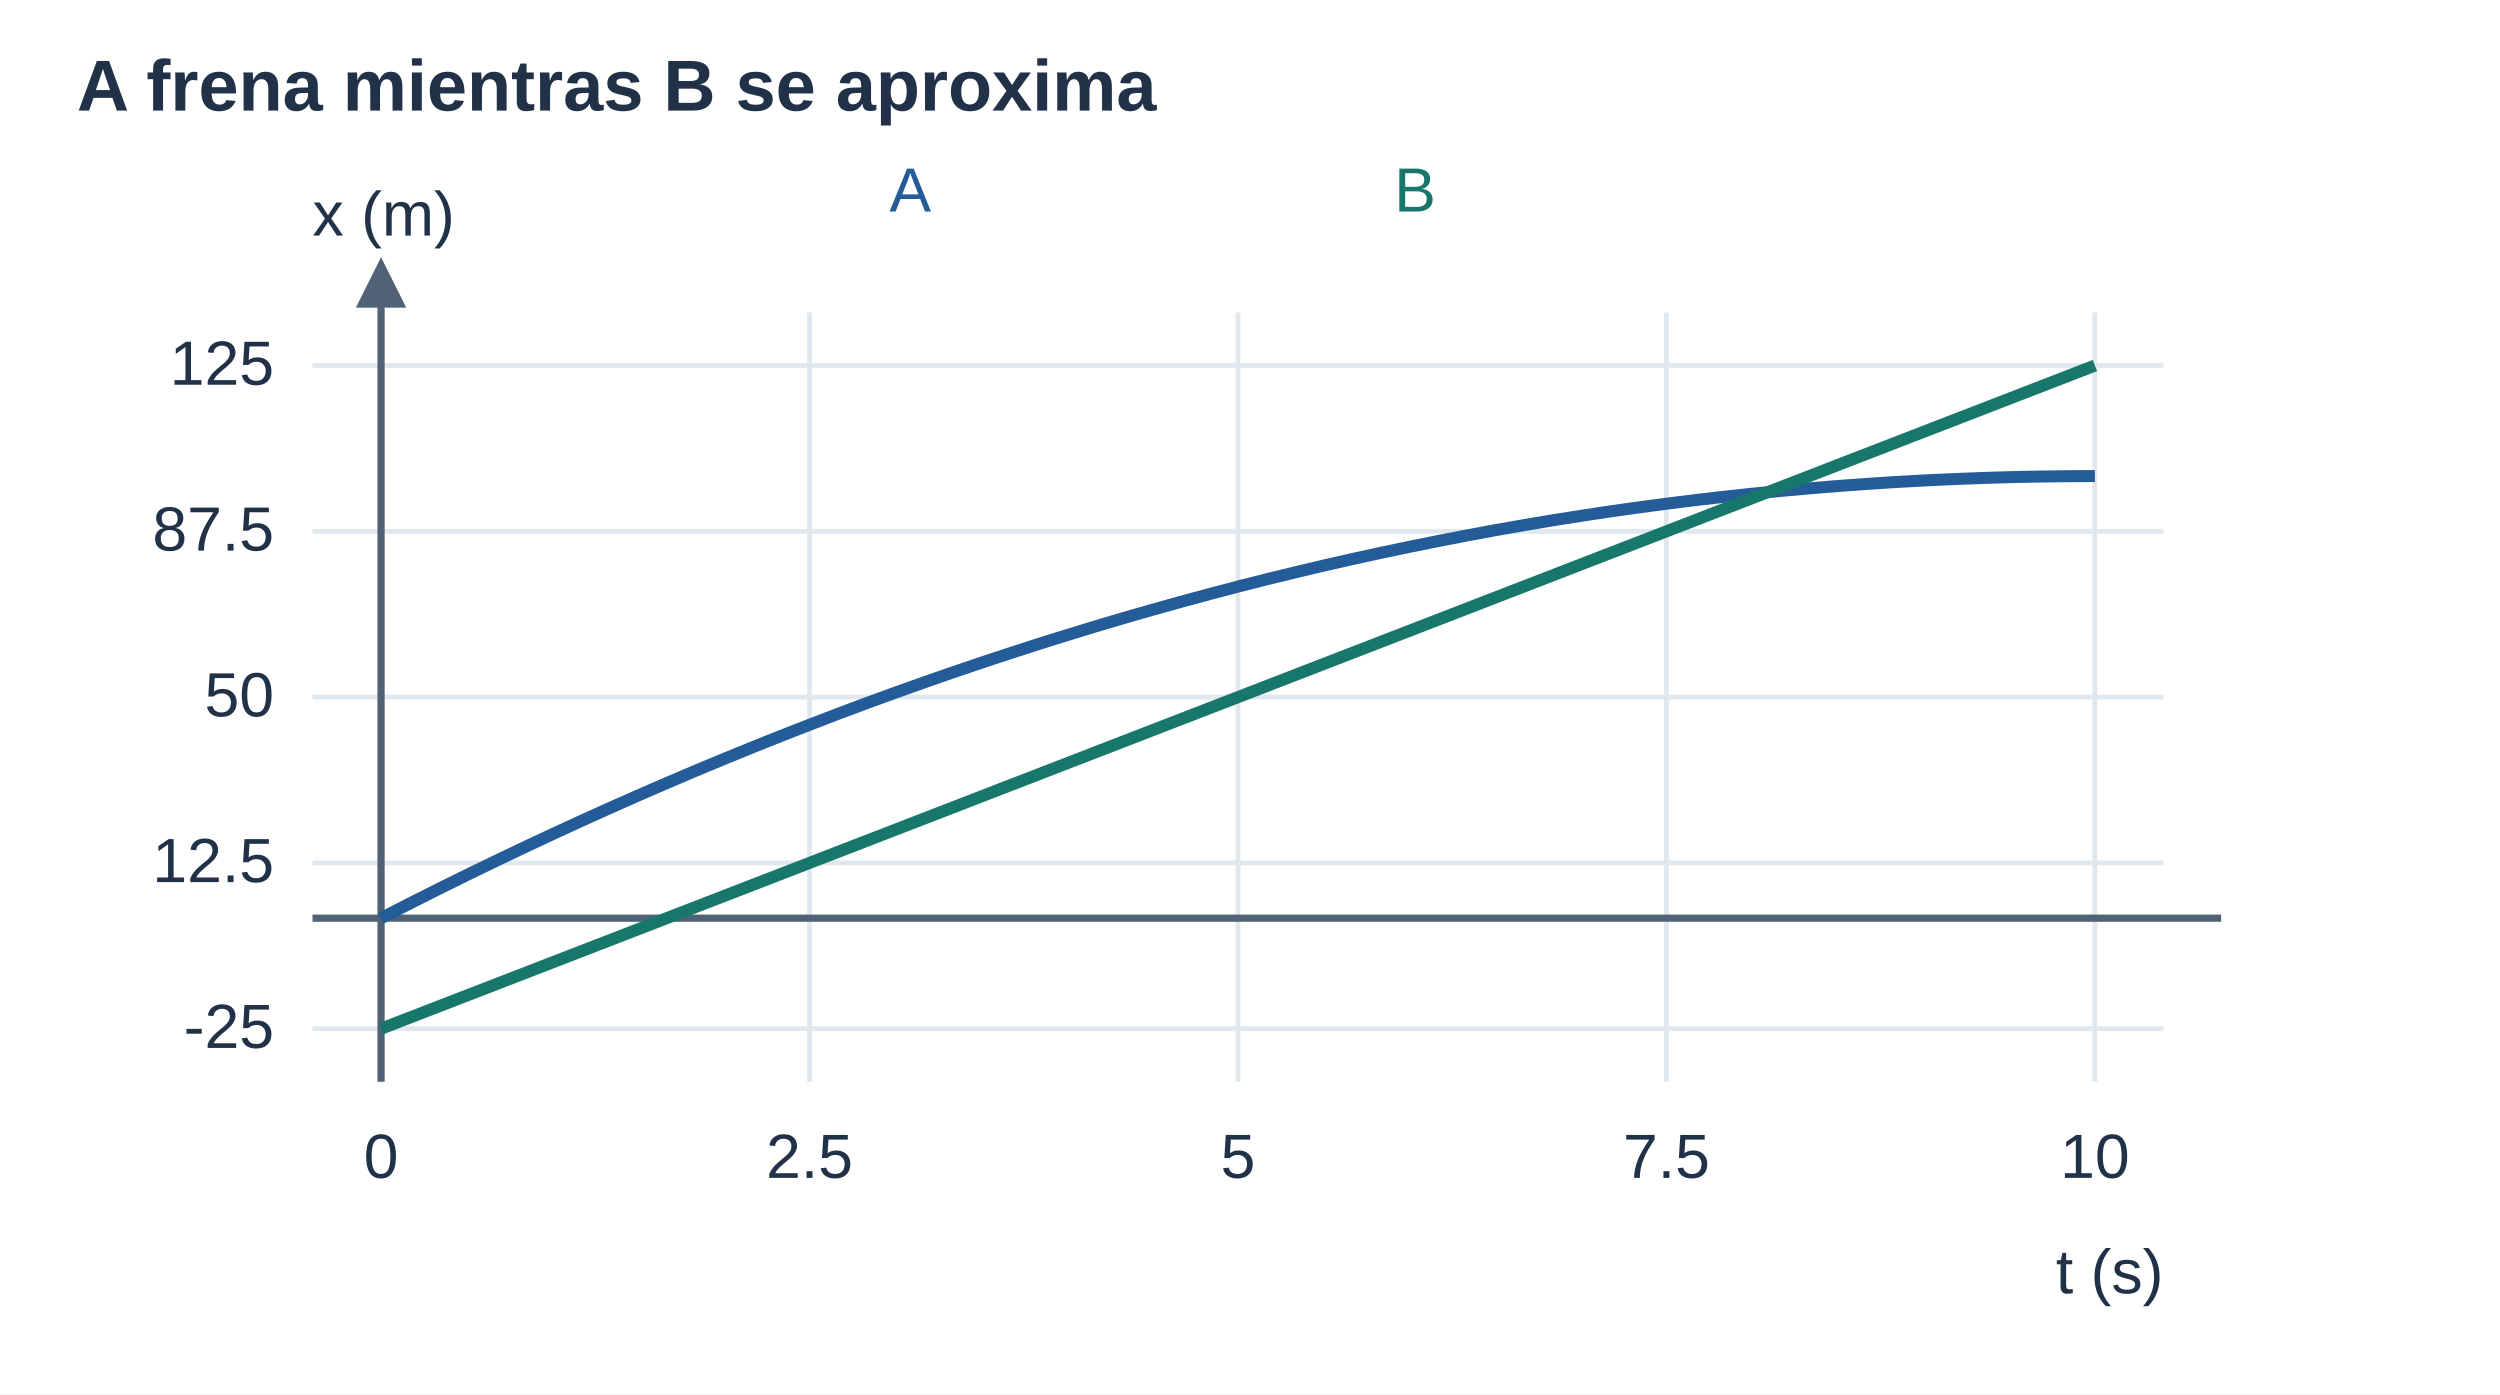
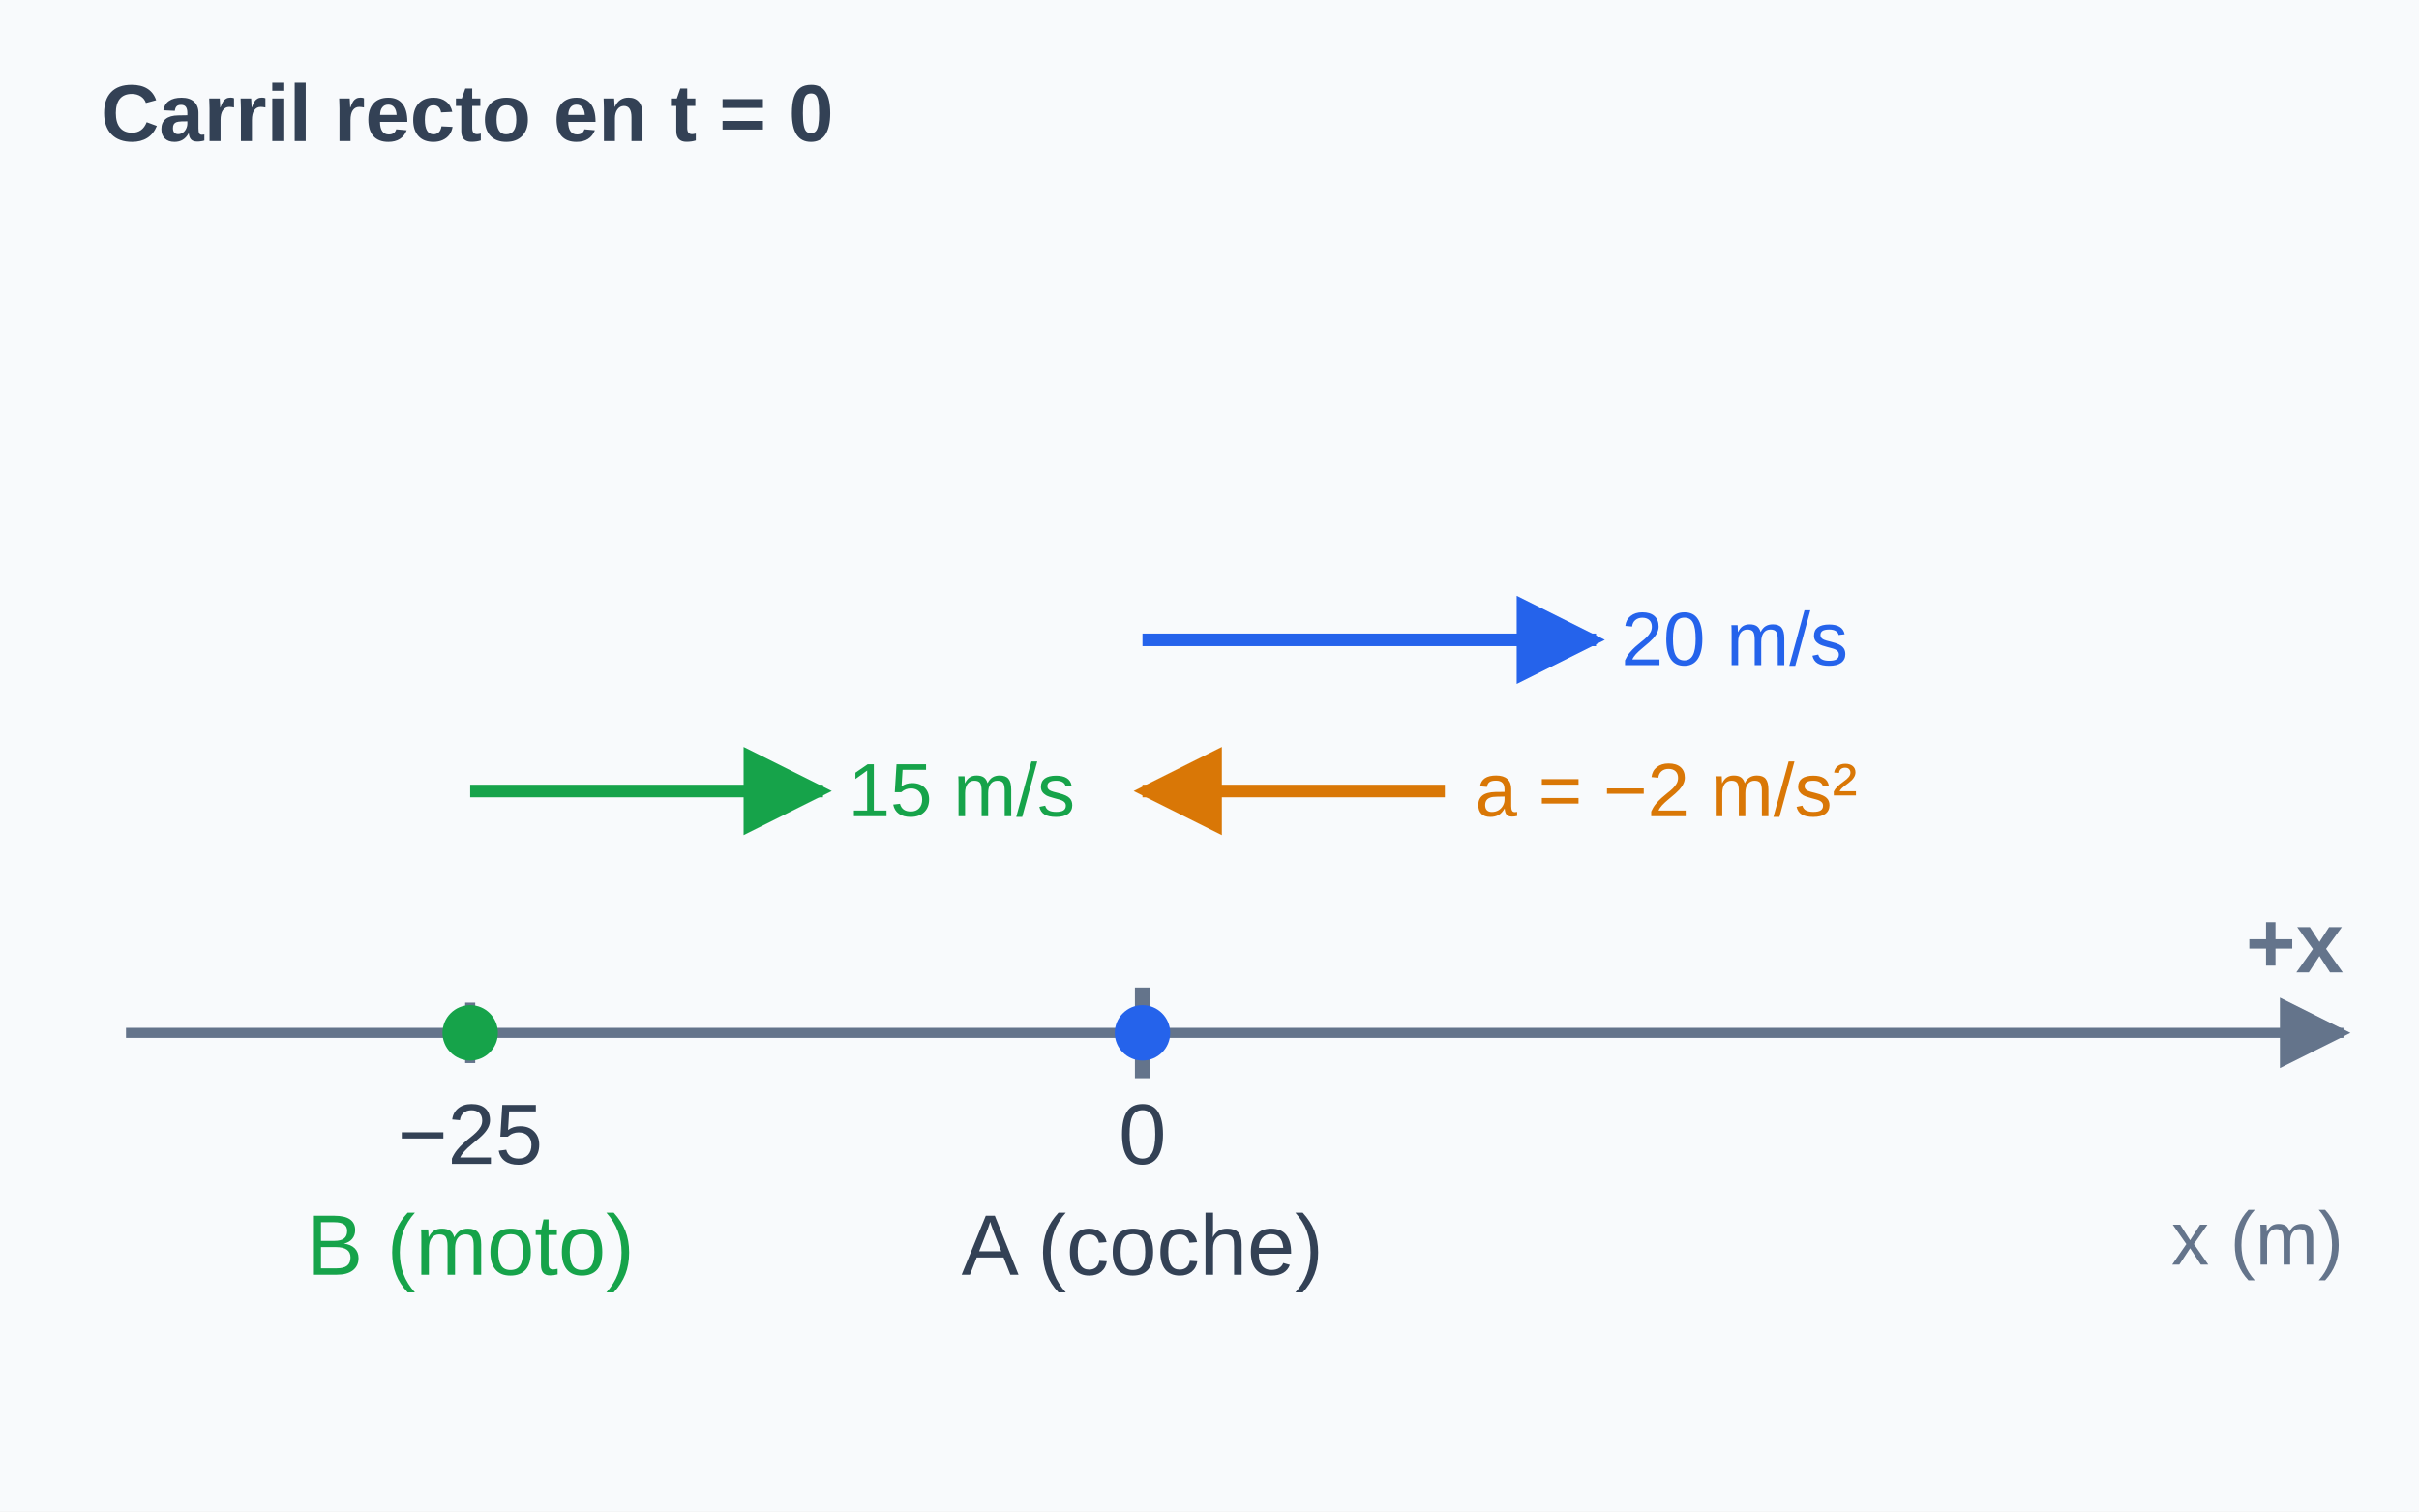
- <svg xmlns="http://www.w3.org/2000/svg" viewBox="0 0 520 290" role="img" aria-labelledby="title desc" style="max-width:100%;height:auto">
+ <svg xmlns="http://www.w3.org/2000/svg" viewBox="0 0 480 300" role="img" aria-labelledby="title desc">
  <defs>
-     <marker id="arrow" markerWidth="7" markerHeight="7" refX="6" refY="3.5" orient="auto-start-reverse">
-       <path d="M0 0 L7 3.5 L0 7Z" fill="context-stroke" />
+     <marker id="a-axis" viewBox="0 0 10 10" refX="9" refY="5" markerWidth="7" markerHeight="7" orient="auto-start-reverse">
+       <path d="M0 0 L10 5 L0 10 Z" fill="#64748b" />
+     </marker>
+     <marker id="a-blue" viewBox="0 0 10 10" refX="9" refY="5" markerWidth="7" markerHeight="7" orient="auto-start-reverse">
+       <path d="M0 0 L10 5 L0 10 Z" fill="#2563eb" />
+     </marker>
+     <marker id="a-amber" viewBox="0 0 10 10" refX="9" refY="5" markerWidth="7" markerHeight="7" orient="auto-start-reverse">
+       <path d="M0 0 L10 5 L0 10 Z" fill="#d97706" />
+     </marker>
+     <marker id="a-green" viewBox="0 0 10 10" refX="9" refY="5" markerWidth="7" markerHeight="7" orient="auto-start-reverse">
+       <path d="M0 0 L10 5 L0 10 Z" fill="#16a34a" />
+     </marker>
+     <marker id="a-red" viewBox="0 0 10 10" refX="9" refY="5" markerWidth="7" markerHeight="7" orient="auto-start-reverse">
+       <path d="M0 0 L10 5 L0 10 Z" fill="#dc2626" />
+     </marker>
+     <marker id="a-grey" viewBox="0 0 10 10" refX="9" refY="5" markerWidth="7" markerHeight="7" orient="auto-start-reverse">
+       <path d="M0 0 L10 5 L0 10 Z" fill="#94a3b8" />
    </marker>
  </defs>
-   <rect width="100%" height="100%" fill="white" />
-   <g font-family="Arial,sans-serif" font-size="13" fill="#203148">
-     <text x="16" y="23" font-size="15" font-weight="bold">A frena mientras B se aproxima</text>
-     <path d="M79.26 65V225 M65 213.97H450" stroke="#e1e7ee" fill="none" />
-     <text x="79.26" y="245" text-anchor="middle">0</text>
-     <text x="57" y="217.97" text-anchor="end">-25</text>
-     <path d="M168.38 65V225 M65 179.48H450" stroke="#e1e7ee" fill="none" />
-     <text x="168.38" y="245" text-anchor="middle">2.5</text>
-     <text x="57" y="183.48" text-anchor="end">12.5</text>
-     <path d="M257.50 65V225 M65 145.00H450" stroke="#e1e7ee" fill="none" />
-     <text x="257.50" y="245" text-anchor="middle">5</text>
-     <text x="57" y="149.00" text-anchor="end">50</text>
-     <path d="M346.62 65V225 M65 110.52H450" stroke="#e1e7ee" fill="none" />
-     <text x="346.62" y="245" text-anchor="middle">7.5</text>
-     <text x="57" y="114.52" text-anchor="end">87.5</text>
-     <path d="M435.74 65V225 M65 76.03H450" stroke="#e1e7ee" fill="none" />
-     <text x="435.74" y="245" text-anchor="middle">10</text>
-     <text x="57" y="80.03" text-anchor="end">125</text>
-     <path d="M65 190.98H462 M79.26 225V55" stroke="#516276" stroke-width="1.5" fill="none" marker-end="url(#arrow)" />
-     <text x="450" y="269" text-anchor="end">t (s)</text>
-     <text x="65" y="49">x (m)</text>
-     <polyline points="79.26,190.98 85.20,187.94 91.14,184.95 97.08,182.01 103.02,179.13 108.97,176.29 114.91,173.51 120.85,170.77 126.79,168.09 132.73,165.46 138.67,162.88 144.61,160.35 150.56,157.87 156.50,155.45 162.44,153.07 168.38,150.75 174.32,148.47 180.26,146.25 186.20,144.08 192.15,141.96 198.09,139.89 204.03,137.87 209.97,135.91 215.91,133.99 221.85,132.13 227.79,130.31 233.73,128.55 239.68,126.84 245.62,125.18 251.56,123.57 257.50,122.01 263.44,120.50 269.38,119.05 275.32,117.64 281.27,116.29 287.21,114.99 293.15,113.74 299.09,112.54 305.03,111.39 310.97,110.29 316.91,109.24 322.85,108.24 328.80,107.30 334.74,106.40 340.68,105.56 346.62,104.77 352.56,104.03 358.50,103.34 364.44,102.70 370.39,102.11 376.33,101.58 382.27,101.09 388.21,100.66 394.15,100.27 400.09,99.94 406.03,99.66 411.98,99.43 417.92,99.25 423.86,99.13 429.80,99.05 435.74,99.02" fill="none" stroke="#245b99" stroke-width="2.5" />
-     <text x="185" y="44" fill="#245b99">A</text>
-     <polyline points="79.26,213.97 435.74,76.03" fill="none" stroke="#18776b" stroke-width="2.5" />
-     <text x="290" y="44" fill="#18776b">B</text>
+   <rect width="480" height="300" fill="#f8fafc" />
+   <g font-family="Arial, sans-serif">
+     <path d="M25.0 205.0 L465.0 205.0" fill="none" stroke="#64748b" stroke-width="2" marker-end="url(#a-axis)" />
+     <text x="465.0" y="193.0" font-size="17" text-anchor="end" fill="#64748b" font-weight="bold">+x</text>
+     <path d="M93.3 199.0 L93.3 211.0" fill="none" stroke="#64748b" stroke-width="2" />
+     <text x="93.3" y="231.0" font-size="17" text-anchor="middle" fill="#334155">−25</text>
+     <path d="M226.7 199.0 L226.7 211.0" fill="none" stroke="#64748b" stroke-width="2" />
+     <text x="226.7" y="231.0" font-size="17" text-anchor="middle" fill="#334155">0</text>
+     <path d="M226.7 196.0 L226.7 214.0" fill="none" stroke="#64748b" stroke-width="3" />
+     <text x="465.0" y="251.0" font-size="15" text-anchor="end" fill="#64748b">x (m)</text>
+     <circle cx="93.3" cy="205.0" r="5.5" fill="#16a34a" />
+     <text x="93.3" y="253.0" font-size="17" text-anchor="middle" fill="#16a34a">B (moto)</text>
+     <circle cx="226.7" cy="205.0" r="5.5" fill="#2563eb" />
+     <text x="226.7" y="253.0" font-size="17" text-anchor="middle" fill="#334155">A (coche)</text>
+     <path d="M93.3 157.0 L163.3 157.0" fill="none" stroke="#16a34a" stroke-width="2.5" marker-end="url(#a-green)" />
+     <text x="168.3" y="162.0" font-size="15" text-anchor="start" fill="#16a34a">15 m/s</text>
+     <path d="M226.7 127.0 L316.7 127.0" fill="none" stroke="#2563eb" stroke-width="2.5" marker-end="url(#a-blue)" />
+     <text x="321.7" y="132.0" font-size="15" text-anchor="start" fill="#2563eb">20 m/s</text>
+     <path d="M286.7 157.0 L226.7 157.0" fill="none" stroke="#d97706" stroke-width="2.5" marker-end="url(#a-amber)" />
+     <text x="292.7" y="162.0" font-size="15" text-anchor="start" fill="#d97706">a = −2 m/s²</text>
+     <text x="20.0" y="28.0" font-size="16" text-anchor="start" fill="#334155" font-weight="bold">Carril recto en t = 0</text>
  </g>
</svg>
